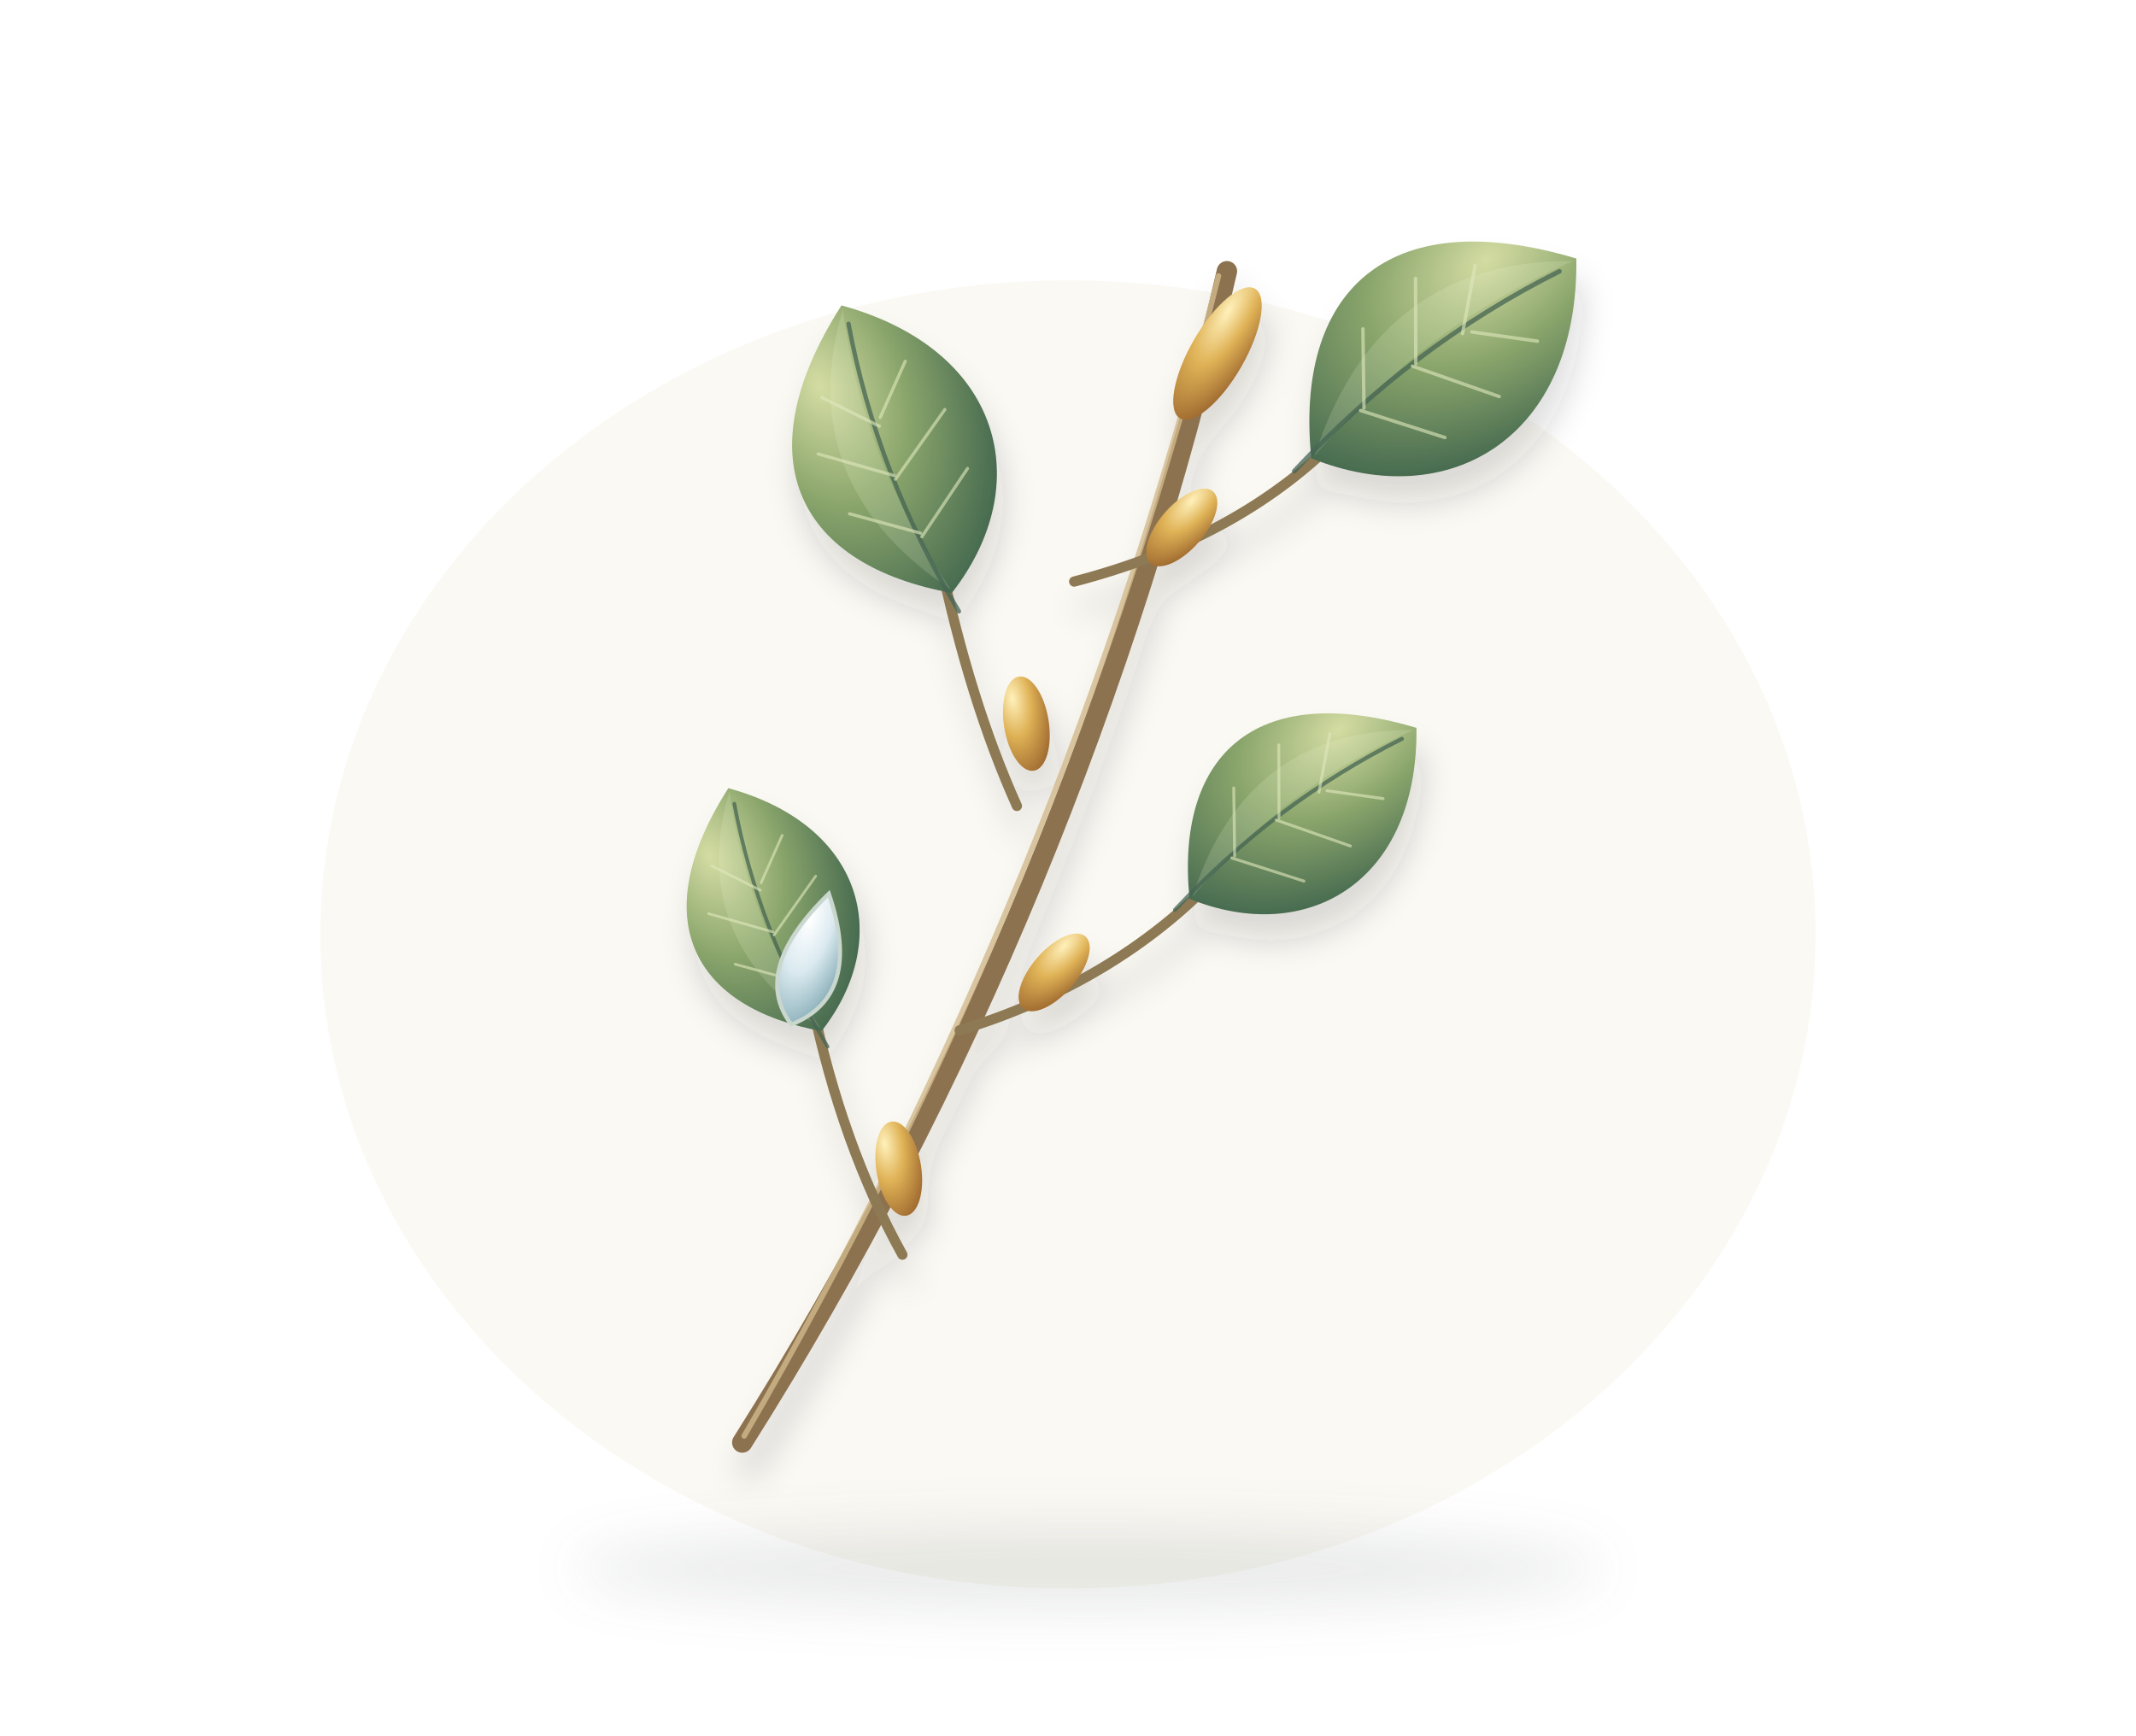
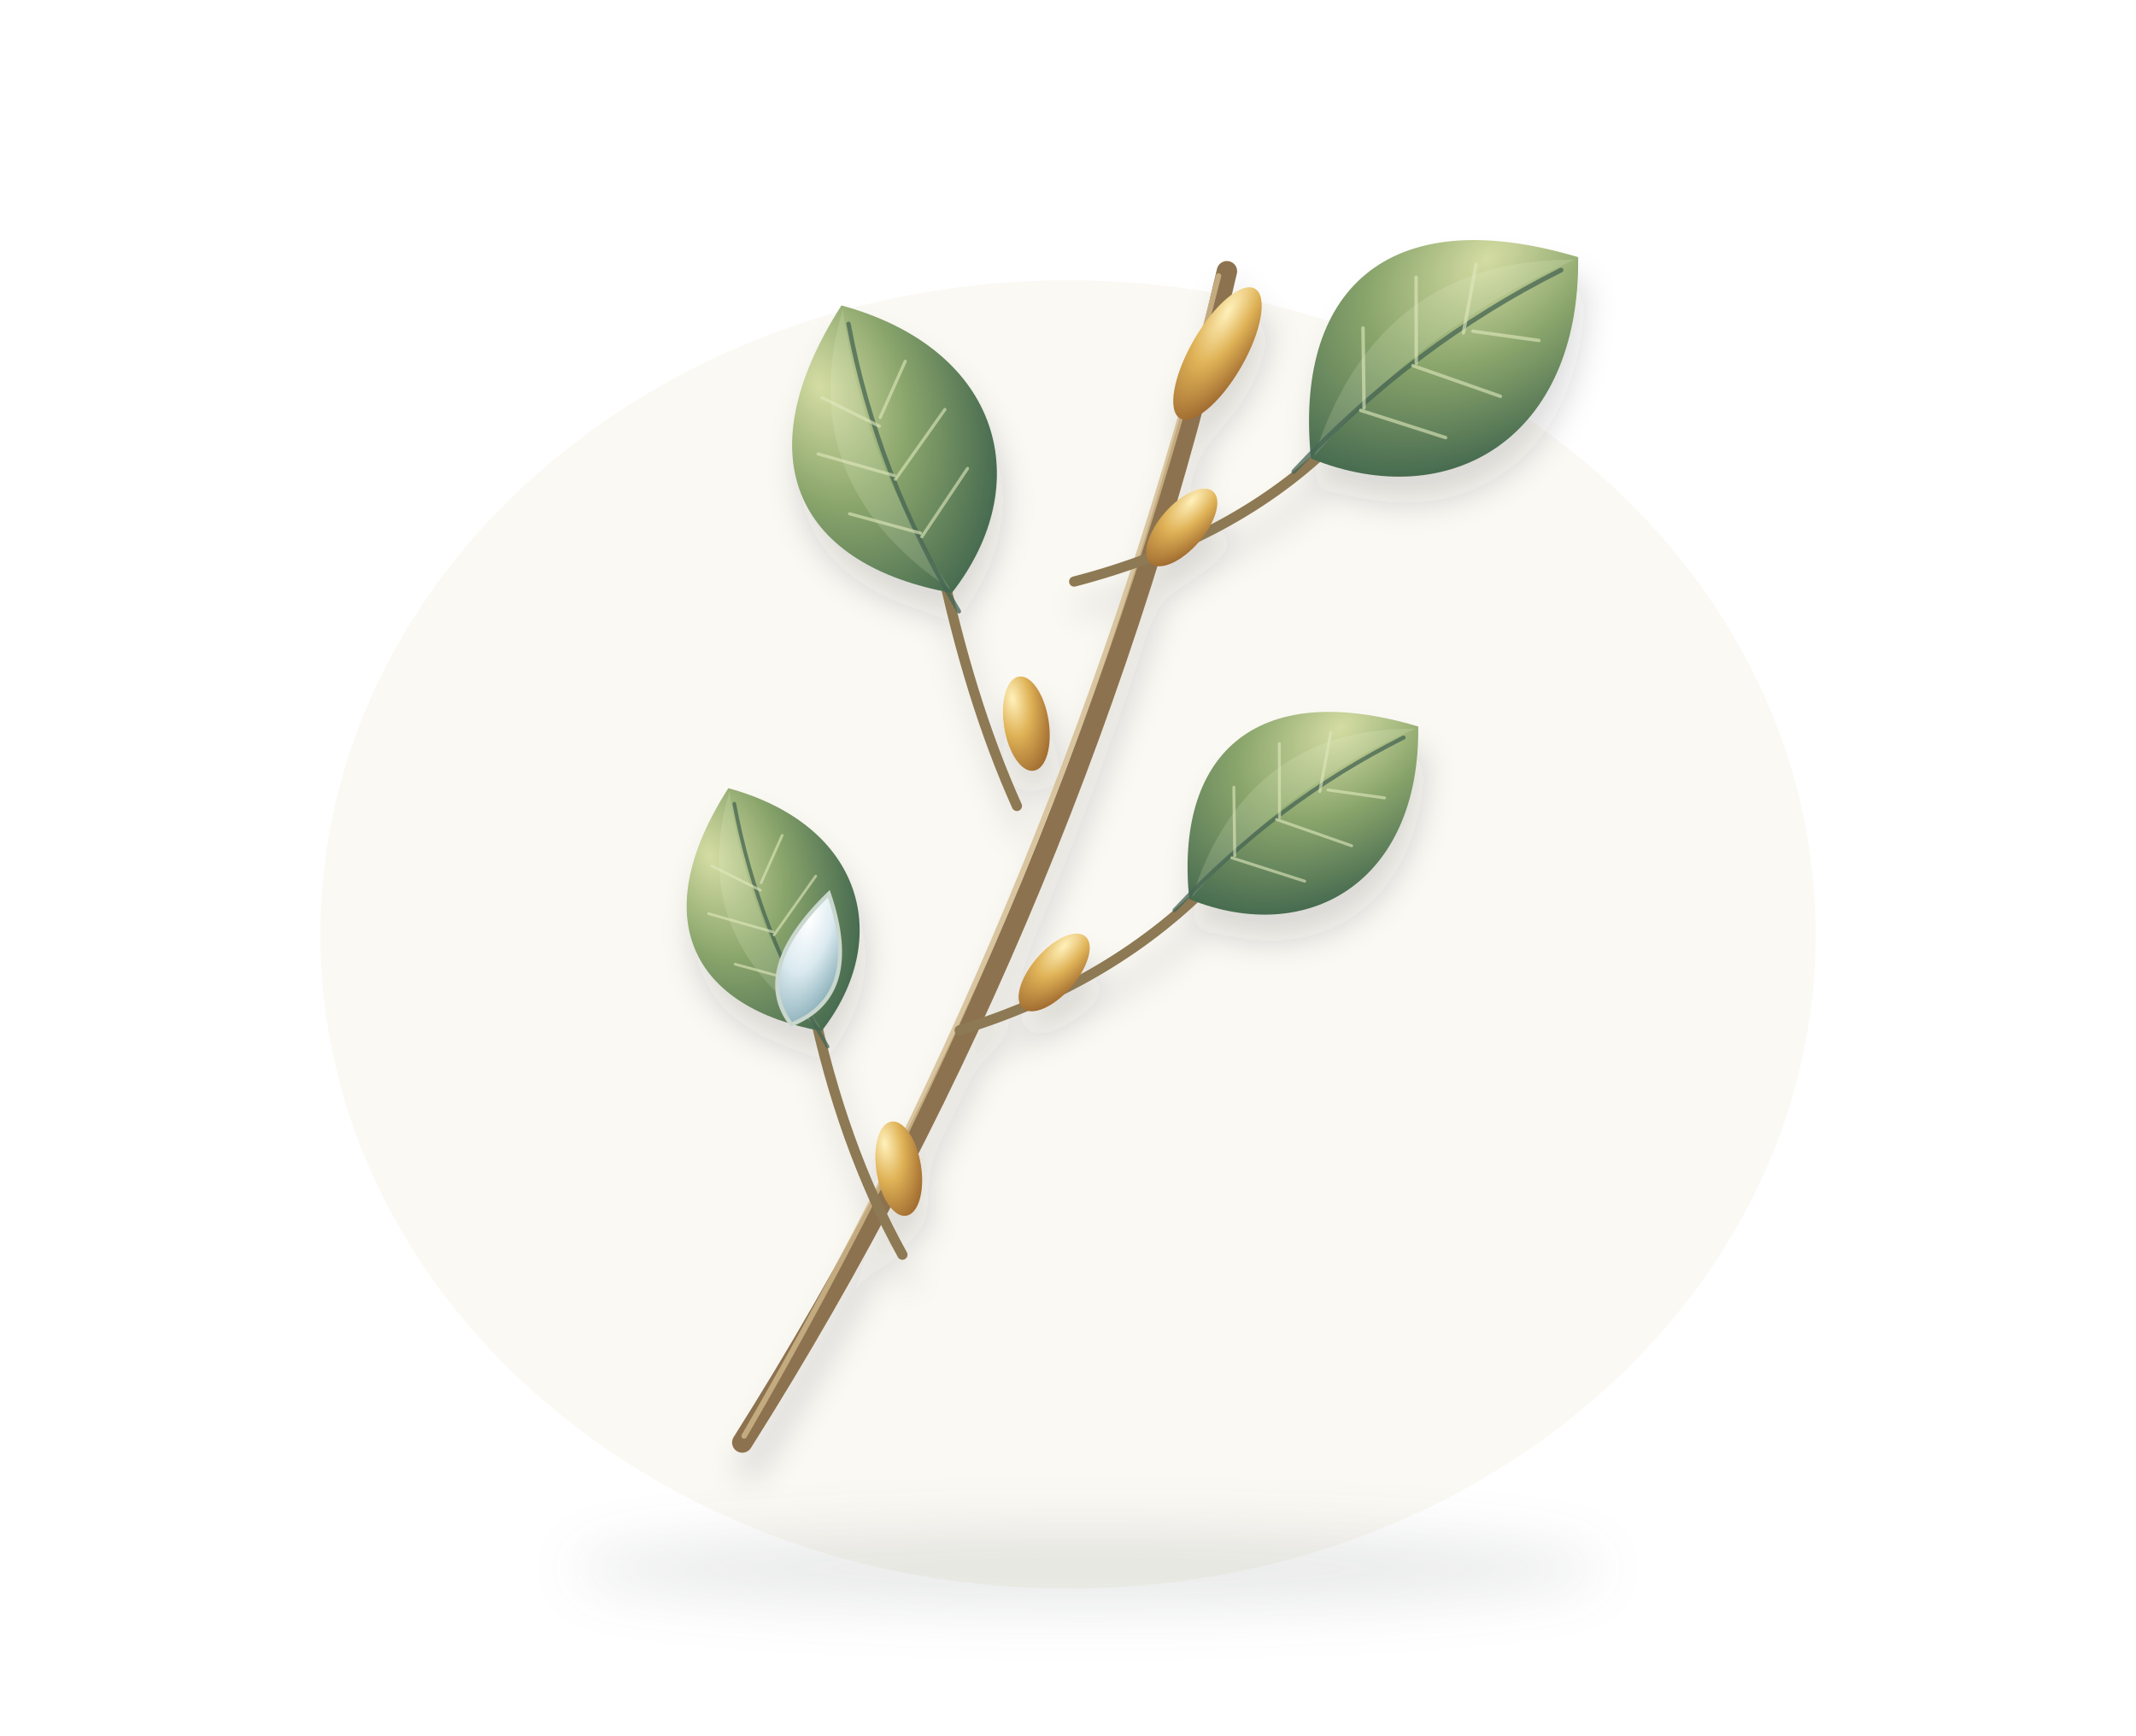
<svg xmlns="http://www.w3.org/2000/svg" viewBox="0 0 320 260" role="img" aria-labelledby="kv-month-4-title kv-month-4-description">
  <defs>
    <linearGradient id="kv-month-4-paper" x1="0" y1="0" x2=".85" y2="1">
      <stop stop-color="#fffaf0" />
      <stop offset=".57" stop-color="#eee5d4" />
      <stop offset="1" stop-color="#b7ae9c" />
    </linearGradient>
    <linearGradient id="kv-month-4-wine" x1="0" y1="0" x2=".95" y2="1">
      <stop stop-color="#bf6a83" />
      <stop offset=".4" stop-color="#973f5a" />
      <stop offset="1" stop-color="#5d2036" />
    </linearGradient>
    <linearGradient id="kv-month-4-teal" x1="0" y1="0" x2="1" y2="1">
      <stop stop-color="#8ec5b8" />
      <stop offset=".48" stop-color="#488c80" />
      <stop offset="1" stop-color="#24574f" />
    </linearGradient>
    <linearGradient id="kv-month-4-gold" x1="0" y1="0" x2=".8" y2="1">
      <stop stop-color="#fff2b7" />
      <stop offset=".22" stop-color="#d1aa5b" />
      <stop offset=".4" stop-color="#f1d68b" />
      <stop offset=".67" stop-color="#ad8439" />
      <stop offset="1" stop-color="#7b5b2c" />
    </linearGradient>
    <linearGradient id="kv-month-4-metal" x1="0" y1="0" x2="1" y2=".9">
      <stop stop-color="#fafdfb" />
      <stop offset=".2" stop-color="#c6d0d0" />
      <stop offset=".43" stop-color="#fbfcf3" />
      <stop offset=".6" stop-color="#9cabae" />
      <stop offset="1" stop-color="#4c636d" />
    </linearGradient>
    <linearGradient id="kv-month-4-ink" x1="0" y1="0" x2=".7" y2="1">
      <stop stop-color="#66747d" />
      <stop offset=".45" stop-color="#35424f" />
      <stop offset="1" stop-color="#17242f" />
    </linearGradient>
    <radialGradient id="kv-month-4-glass" cx="30%" cy="20%" r="85%">
      <stop stop-color="#fff" stop-opacity=".9" />
      <stop offset=".5" stop-color="#eaf5ed" stop-opacity=".3" />
      <stop offset="1" stop-color="#86a3ae" stop-opacity=".55" />
    </radialGradient>
    <filter id="kv-month-4-shadow" x="-35%" y="-35%" width="180%" height="190%">
      <feDropShadow dx="0" dy="6" stdDeviation="4" flood-color="#35262d" flood-opacity=".17" />
    </filter>
    <filter id="kv-month-4-soft" x="-50%" y="-100%" width="200%" height="300%">
      <feGaussianBlur stdDeviation="3.5" />
    </filter>
  </defs>
  <defs>
    <radialGradient id="kv-month-4-m-green" cx="28%" cy="22%" r="85%">
      <stop stop-color="#b1c6a0" />
      <stop offset=".47" stop-color="#62866b" />
      <stop offset="1" stop-color="#244c43" />
    </radialGradient>
    <radialGradient id="kv-month-4-m-leaf" cx="28%" cy="22%" r="85%">
      <stop stop-color="#d4dca3" />
      <stop offset=".47" stop-color="#8ba66c" />
      <stop offset="1" stop-color="#43674e" />
    </radialGradient>
    <radialGradient id="kv-month-4-m-ice" cx="28%" cy="22%" r="85%">
      <stop stop-color="#ffffff" />
      <stop offset=".47" stop-color="#dbeaf0" />
      <stop offset="1" stop-color="#8aafb9" />
    </radialGradient>
    <radialGradient id="kv-month-4-m-petal" cx="28%" cy="22%" r="85%">
      <stop stop-color="#ffffff" />
      <stop offset=".47" stop-color="#f4f3e7" />
      <stop offset="1" stop-color="#c2d0c0" />
    </radialGradient>
    <radialGradient id="kv-month-4-m-wood" cx="28%" cy="22%" r="85%">
      <stop stop-color="#dfb47d" />
      <stop offset=".47" stop-color="#956b43" />
      <stop offset="1" stop-color="#523a2d" />
    </radialGradient>
    <radialGradient id="kv-month-4-m-woodDark" cx="28%" cy="22%" r="85%">
      <stop stop-color="#c49866" />
      <stop offset=".47" stop-color="#7e583b" />
      <stop offset="1" stop-color="#422e26" />
    </radialGradient>
    <radialGradient id="kv-month-4-m-purple" cx="28%" cy="22%" r="85%">
      <stop stop-color="#e4d8e7" />
      <stop offset=".47" stop-color="#ad8bb8" />
      <stop offset="1" stop-color="#6a4f7e" />
    </radialGradient>
    <radialGradient id="kv-month-4-m-berry" cx="28%" cy="22%" r="85%">
      <stop stop-color="#f7a3a0" />
      <stop offset=".47" stop-color="#b13a51" />
      <stop offset="1" stop-color="#67283b" />
    </radialGradient>
    <radialGradient id="kv-month-4-m-apple" cx="28%" cy="22%" r="85%">
      <stop stop-color="#f0b89d" />
      <stop offset=".47" stop-color="#b95855" />
      <stop offset="1" stop-color="#762e43" />
    </radialGradient>
    <radialGradient id="kv-month-4-m-gold" cx="28%" cy="22%" r="85%">
      <stop stop-color="#fae4a3" />
      <stop offset=".47" stop-color="#c8a463" />
      <stop offset="1" stop-color="#80603f" />
    </radialGradient>
    <radialGradient id="kv-month-4-m-copper" cx="28%" cy="22%" r="85%">
      <stop stop-color="#efbf82" />
      <stop offset=".47" stop-color="#ce8251" />
      <stop offset="1" stop-color="#854b3c" />
    </radialGradient>
    <radialGradient id="kv-month-4-m-amber" cx="28%" cy="22%" r="85%">
      <stop stop-color="#fff1bb" />
      <stop offset=".47" stop-color="#dfb256" />
      <stop offset="1" stop-color="#a16c31" />
    </radialGradient>
    <radialGradient id="kv-month-4-m-wax" cx="28%" cy="22%" r="85%">
      <stop stop-color="#fffdf0" />
      <stop offset=".47" stop-color="#ece4cd" />
      <stop offset="1" stop-color="#c6bc9f" />
    </radialGradient>
    <radialGradient id="kv-month-4-m-pearl" cx="28%" cy="22%" r="85%">
      <stop stop-color="#ffffff" />
      <stop offset=".47" stop-color="#ede6dc" />
      <stop offset="1" stop-color="#b1aaa3" />
    </radialGradient>
    <linearGradient id="kv-month-4-m-glass" x1="0" x2="1">
      <stop stop-color="#d9e4df" stop-opacity=".8" />
      <stop offset=".12" stop-color="#fff" stop-opacity=".72" />
      <stop offset=".4" stop-color="#e3ebe3" stop-opacity=".1" />
      <stop offset=".82" stop-color="#baccc6" stop-opacity=".38" />
      <stop offset="1" stop-color="#718e88" stop-opacity=".48" />
    </linearGradient>
    <linearGradient id="kv-month-4-m-ribbon" x1="0" y1="0" x2="1" y2="1">
      <stop stop-color="#b95f70" />
      <stop offset=".43" stop-color="#853a50" />
      <stop offset=".72" stop-color="#9d425a" />
      <stop offset="1" stop-color="#60283d" />
    </linearGradient>
    <radialGradient id="kv-month-4-m-flame" cx="40%" cy="70%">
      <stop stop-color="#fffce2" />
      <stop offset=".42" stop-color="#ffe1a2" />
      <stop offset=".8" stop-color="#e6ab5c" />
      <stop offset="1" stop-color="#c47c48" />
    </radialGradient>
    <filter id="kv-month-4-m-shadow" x="-40%" y="-40%" width="180%" height="195%">
      <feDropShadow dx="1" dy="4" stdDeviation="2.4" flood-color="#2b3330" flood-opacity=".16" />
    </filter>
    <filter id="kv-month-4-m-blur" x="-50%" y="-150%" width="200%" height="400%">
      <feGaussianBlur stdDeviation="4" />
    </filter>
  </defs>
  <ellipse cx="160" cy="140" rx="112" ry="98" fill="#f6f2e7" opacity=".46" />
  <ellipse cx="163" cy="235" rx="77" ry="6" fill="#445049" opacity=".12" filter="url(#kv-month-4-m-blur)" />
  <g data-month-composition="2027-4" filter="url(#kv-month-4-m-shadow)">
    <g transform="translate(155 130) rotate(16) scale(1.02)">
      <path d="M-18 93Q8 4 3-92" fill="none" stroke="#8d7250" stroke-width="3" opacity="1" stroke-linecap="round" stroke-linejoin="round" />
      <path d="M-18 92Q5 1 2-91" fill="none" stroke="#d1b98b" stroke-width="0.8" opacity="0.8" stroke-linecap="round" stroke-linejoin="round" />
      <path d="M-3 60Q-16 47 -26 28" fill="none" stroke="#8d7952" stroke-width="1.5" opacity="1" stroke-linecap="round" stroke-linejoin="round" />
      <g transform="translate(-27 27) rotate(-37) scale(0.49)">
        <path d="M0 12C-33-8-38-38 0-66C34-41 30-6 0 12Z" fill="url(#kv-month-4-m-leaf)" />
        <path d="M0 11C-17-13-20-39 0-65C-7-36-5-12 0 11Z" fill="#f5f7db" opacity=".16" />
        <path d="M0 17Q-7-23 0-61" fill="none" stroke="#466453" stroke-width="1.1" opacity="0.75" stroke-linecap="round" stroke-linejoin="round" />
        <path d="M-2-5-17-16m14-5-16-12m17-1-11-12M-2-4 15-16M-3-20 15-32M-1-36 10-47" fill="none" stroke="#dee7bc" stroke-width="0.8" opacity="0.62" stroke-linecap="round" stroke-linejoin="round" />
      </g>
      <ellipse cx="-7" cy="48" rx="3.3" ry="7" fill="url(#kv-month-4-m-amber)" transform="rotate(-25 -7 48)" />
      <path d="M-4 26Q16 13 26 -6" fill="none" stroke="#8d7952" stroke-width="1.5" opacity="1" stroke-linecap="round" stroke-linejoin="round" />
-       <g transform="translate(27 -7) rotate(37) scale(0.535)">
+       <g transform="translate(27 -7) rotate(37) scale(0.54)">
        <path d="M0 12C-33-8-38-38 0-66C34-41 30-6 0 12Z" fill="url(#kv-month-4-m-leaf)" />
        <path d="M0 11C-17-13-20-39 0-65C-7-36-5-12 0 11Z" fill="#f5f7db" opacity=".16" />
        <path d="M0 17Q-7-23 0-61" fill="none" stroke="#466453" stroke-width="1.1" opacity="0.75" stroke-linecap="round" stroke-linejoin="round" />
        <path d="M-2-5-17-16m14-5-16-12m17-1-11-12M-2-4 15-16M-3-20 15-32M-1-36 10-47" fill="none" stroke="#dee7bc" stroke-width="0.8" opacity="0.62" stroke-linecap="round" stroke-linejoin="round" />
      </g>
      <ellipse cx="7" cy="14" rx="3.3" ry="7" fill="url(#kv-month-4-m-amber)" transform="rotate(25 7 14)" />
      <path d="M-5 -8Q-16 -21 -26 -40" fill="none" stroke="#8d7952" stroke-width="1.5" opacity="1" stroke-linecap="round" stroke-linejoin="round" />
      <g transform="translate(-27 -41) rotate(-37) scale(0.58)">
        <path d="M0 12C-33-8-38-38 0-66C34-41 30-6 0 12Z" fill="url(#kv-month-4-m-leaf)" />
        <path d="M0 11C-17-13-20-39 0-65C-7-36-5-12 0 11Z" fill="#f5f7db" opacity=".16" />
        <path d="M0 17Q-7-23 0-61" fill="none" stroke="#466453" stroke-width="1.1" opacity="0.75" stroke-linecap="round" stroke-linejoin="round" />
        <path d="M-2-5-17-16m14-5-16-12m17-1-11-12M-2-4 15-16M-3-20 15-32M-1-36 10-47" fill="none" stroke="#dee7bc" stroke-width="0.8" opacity="0.62" stroke-linecap="round" stroke-linejoin="round" />
      </g>
      <ellipse cx="-7" cy="-20" rx="3.3" ry="7" fill="url(#kv-month-4-m-amber)" transform="rotate(-25 -7 -20)" />
      <path d="M-6 -42Q16 -55 26 -74" fill="none" stroke="#8d7952" stroke-width="1.5" opacity="1" stroke-linecap="round" stroke-linejoin="round" />
-       <g transform="translate(27 -75) rotate(37) scale(0.625)">
+       <g transform="translate(27 -75) rotate(37) scale(0.63)">
        <path d="M0 12C-33-8-38-38 0-66C34-41 30-6 0 12Z" fill="url(#kv-month-4-m-leaf)" />
        <path d="M0 11C-17-13-20-39 0-65C-7-36-5-12 0 11Z" fill="#f5f7db" opacity=".16" />
        <path d="M0 17Q-7-23 0-61" fill="none" stroke="#466453" stroke-width="1.1" opacity="0.75" stroke-linecap="round" stroke-linejoin="round" />
        <path d="M-2-5-17-16m14-5-16-12m17-1-11-12M-2-4 15-16M-3-20 15-32M-1-36 10-47" fill="none" stroke="#dee7bc" stroke-width="0.8" opacity="0.62" stroke-linecap="round" stroke-linejoin="round" />
      </g>
      <ellipse cx="7" cy="-54" rx="3.3" ry="7" fill="url(#kv-month-4-m-amber)" transform="rotate(25 7 -54)" />
      <ellipse cx="5" cy="-80" rx="4" ry="11" fill="url(#kv-month-4-m-amber)" transform="rotate(14 5 -80)" />
      <path d="M-28 12Q-36 26-28 32Q-19 25-28 12Z" fill="url(#kv-month-4-m-ice)" stroke="#c9d7ce" stroke-width=".6" />
    </g>
  </g>
</svg>
